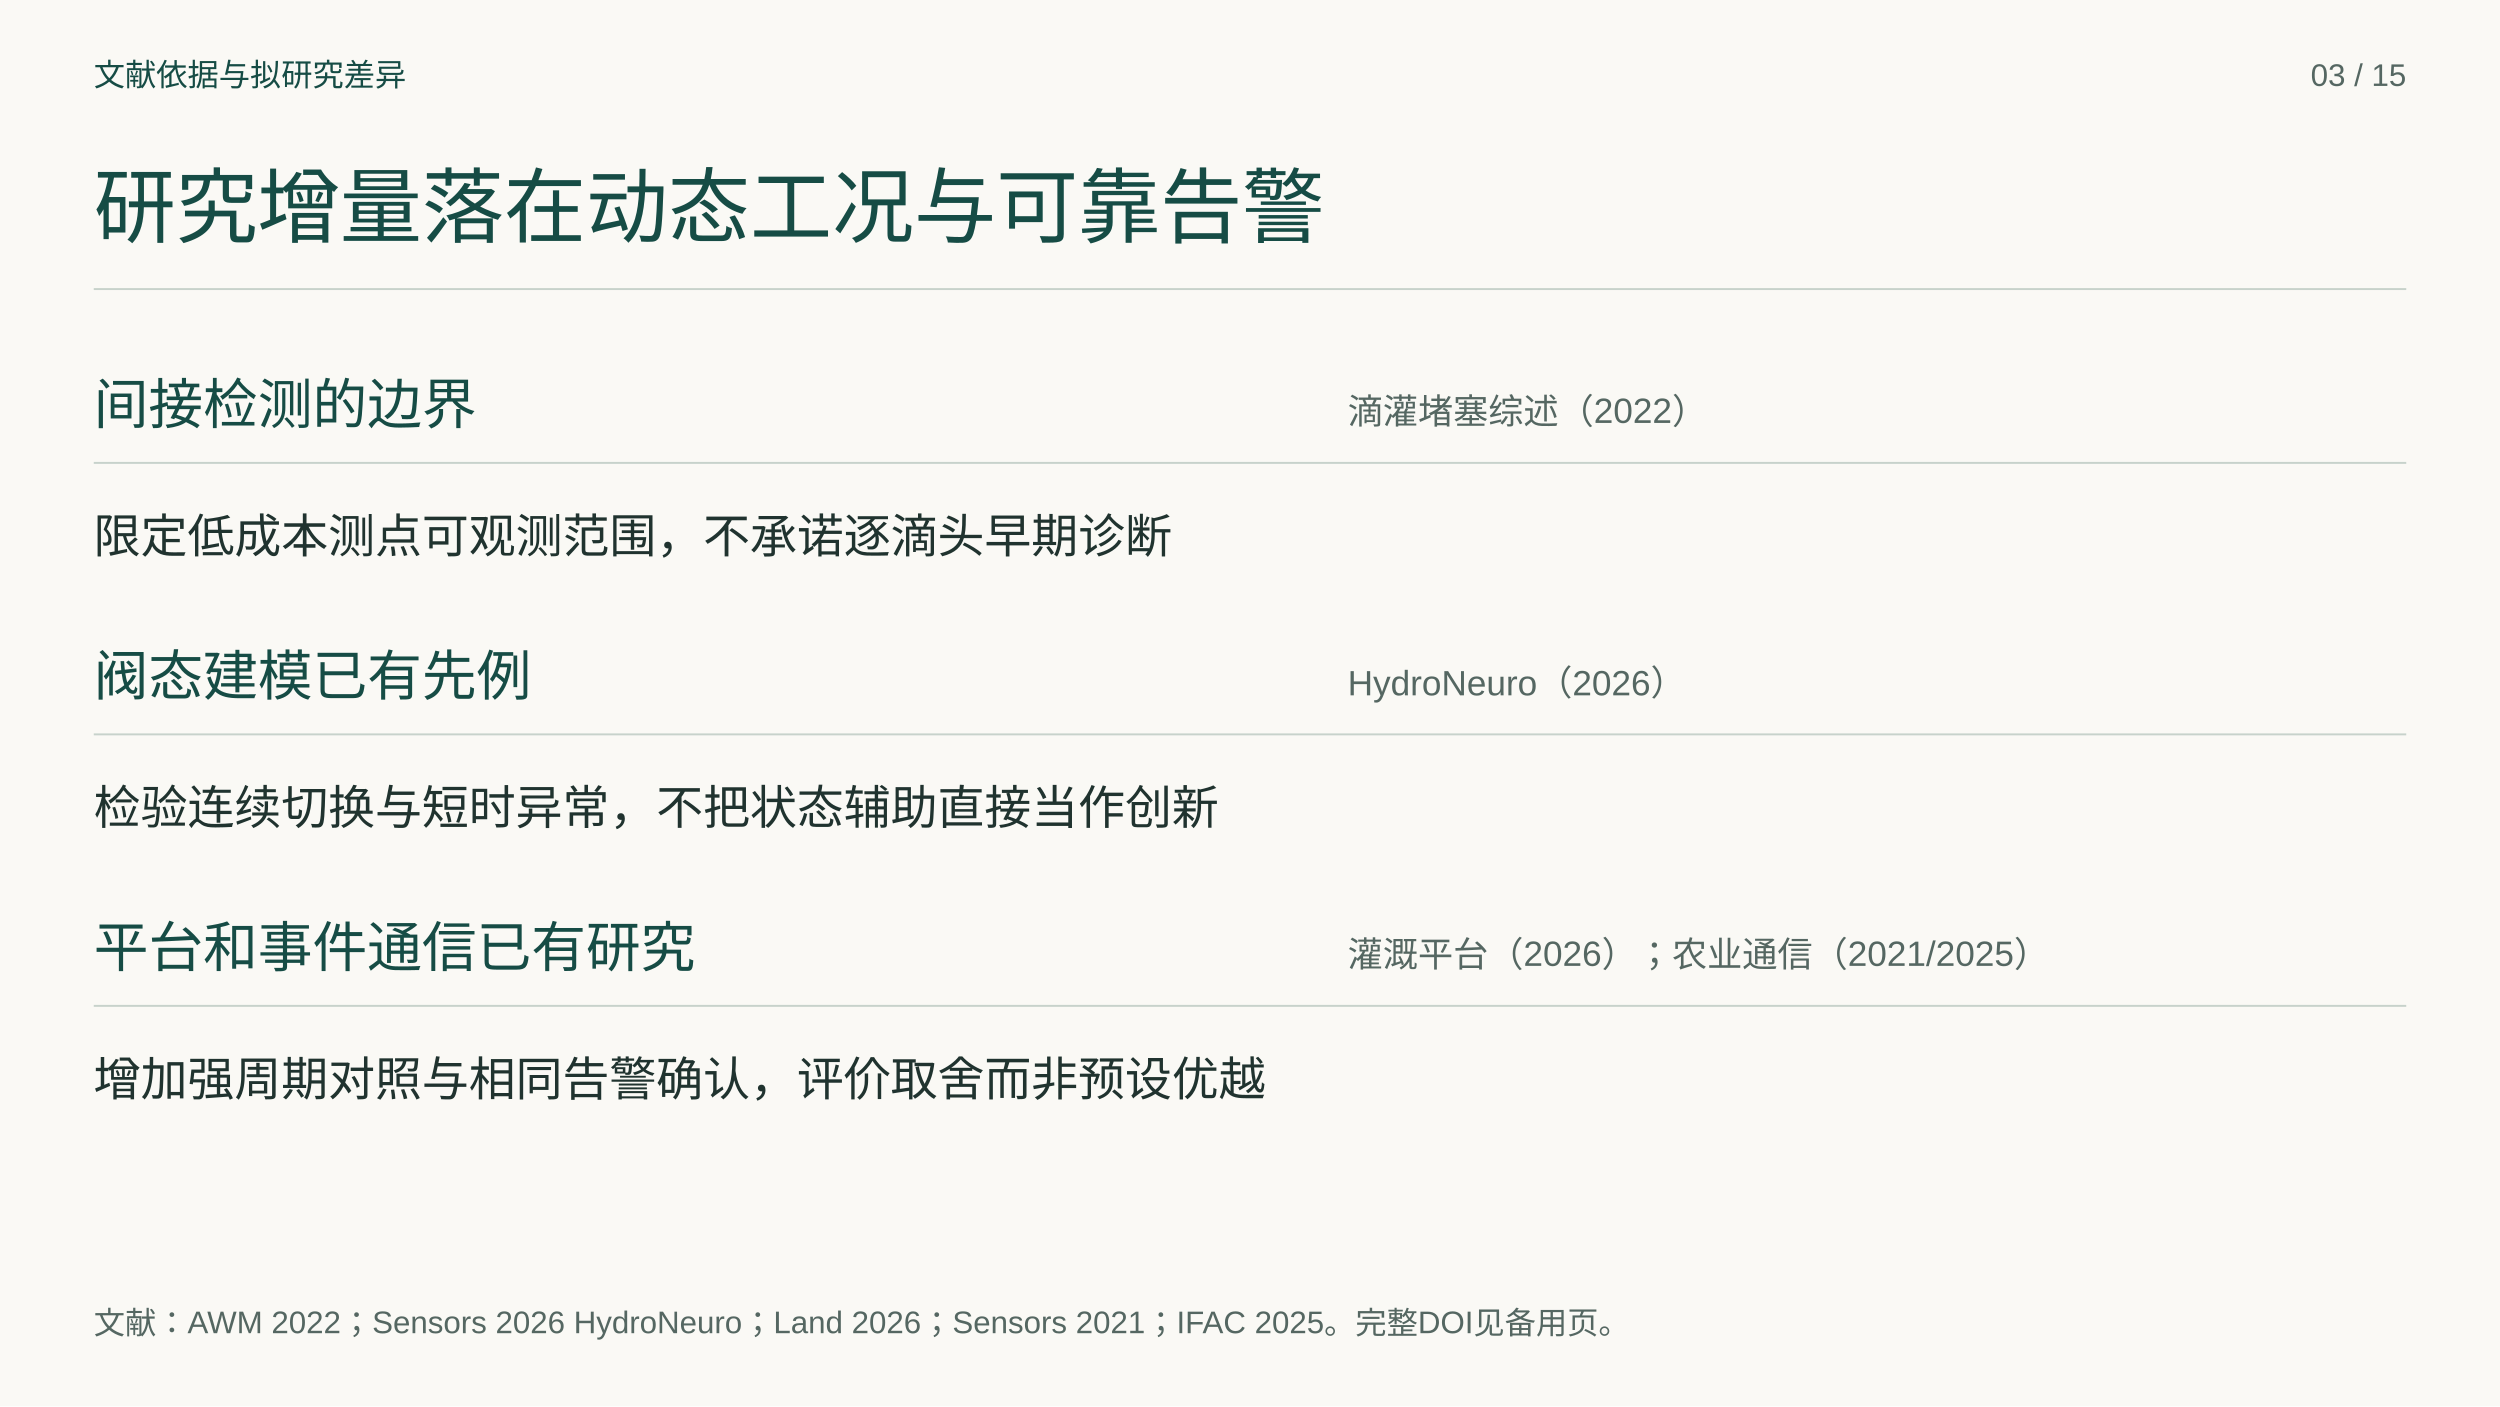
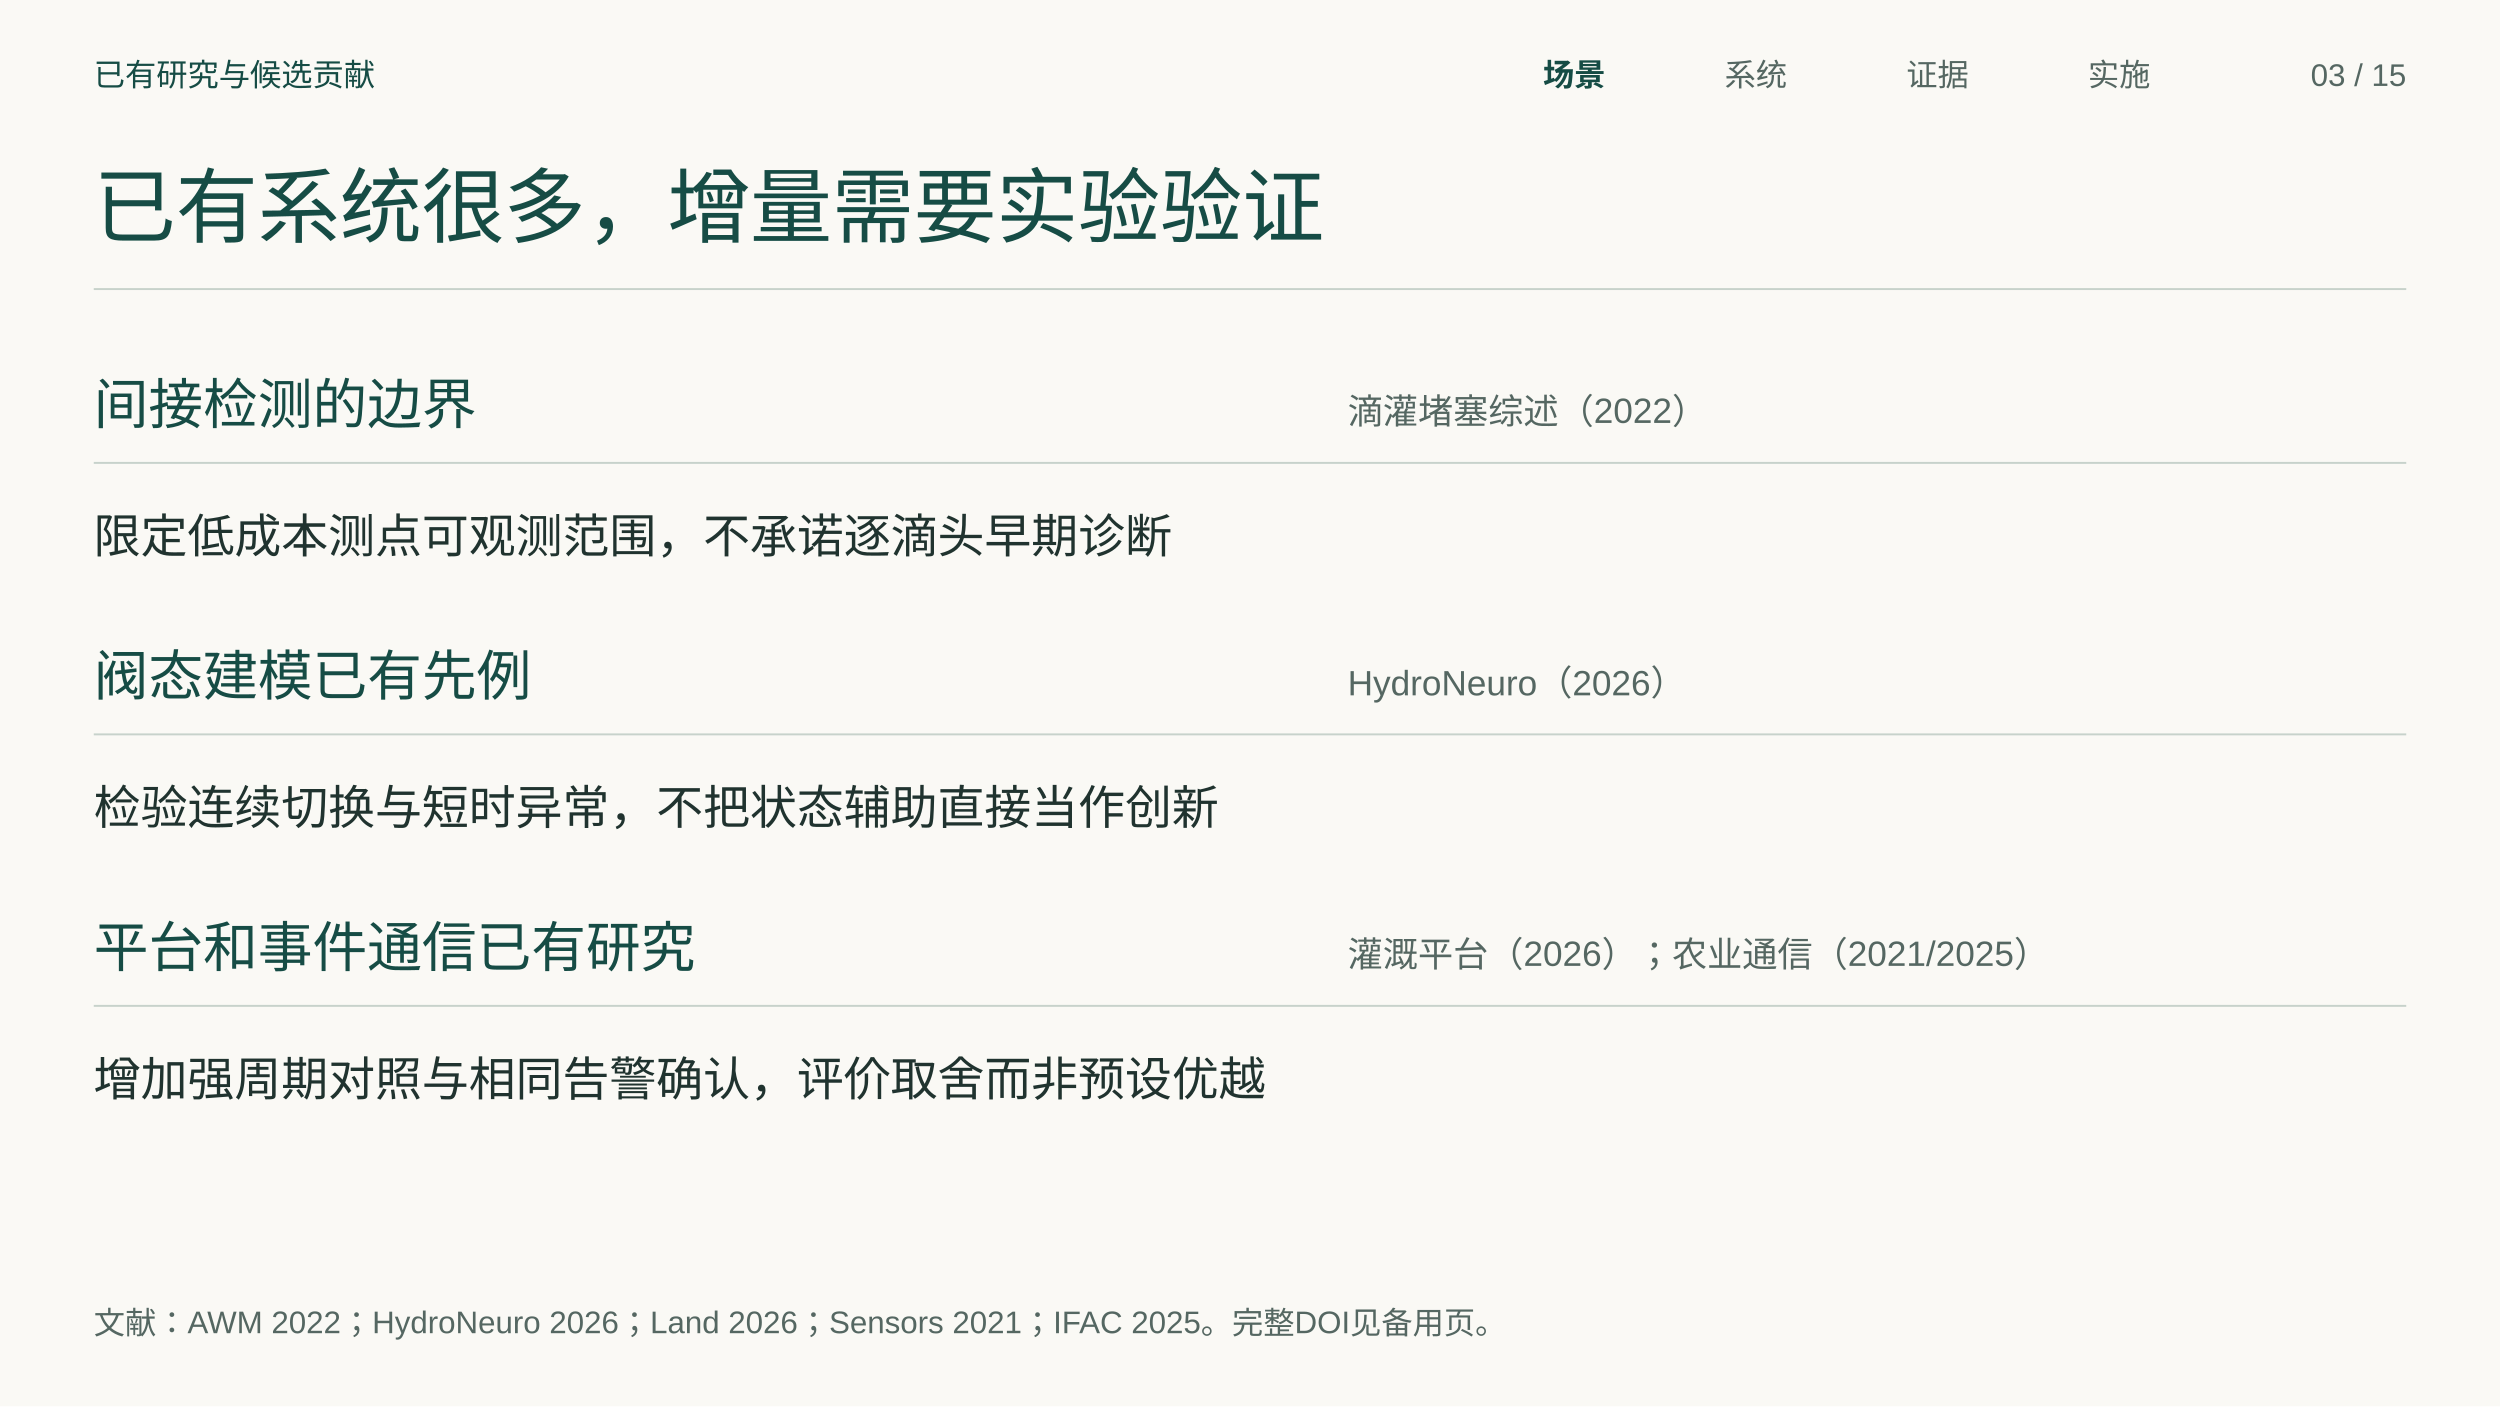
<svg xmlns="http://www.w3.org/2000/svg" viewBox="0 0 1280 720" data-pptx-page-role="content" font-family="Microsoft YaHei, Arial">
  <rect id="page-background" data-pptx-role="background" x="0" y="0" width="1280" height="720" rx="0" fill="#FAF9F5" stroke="none" />
-   <text id="page-kicker" data-pptx-role="header" x="48" y="44" font-size="16" fill="#164C45">文献依据与拟研究差异</text>
+   <text id="page-kicker" data-pptx-role="header" x="48" y="44" font-size="16" fill="#164C45">已有研究与候选贡献</text>
+   <text id="page-route-0" data-pptx-role="header" x="790" y="44" font-size="16" fill="#164C45" font-weight="bold">场景</text>
+   <text id="page-route-1" data-pptx-role="header" x="883" y="44" font-size="16" fill="#556762">系统</text>
+   <text id="page-route-2" data-pptx-role="header" x="976" y="44" font-size="16" fill="#556762">证据</text>
+   <text id="page-route-3" data-pptx-role="header" x="1069" y="44" font-size="16" fill="#556762">实施</text>
  <g id="page-title" data-pptx-bounds="48 65 1184 95">
-     <text x="48" y="121" font-family="SimHei, Arial" font-size="42" fill="#164C45" text-anchor="start">研究增量落在动态工况与可靠告警</text>
+     <text x="48" y="121" font-family="SimHei, Arial" font-size="42" fill="#164C45" text-anchor="start">已有系统很多，增量需要实验验证</text>
  </g>
  <line id="header-rule" data-pptx-role="decoration" x1="48" y1="148" x2="1232" y2="148" stroke="#C7D2CB" stroke-width="1" />
-   <text id="source-footer" data-pptx-role="footer" x="48" y="683" font-size="16" fill="#556762">文献：AWM 2022；Sensors 2026 HydroNeuro；Land 2026；Sensors 2021；IFAC 2025。完整DOI见备用页。</text>
+   <text id="source-footer" data-pptx-role="footer" x="48" y="683" font-size="16" fill="#556762">文献：AWM 2022；HydroNeuro 2026；Land 2026；Sensors 2021；IFAC 2025。完整DOI见备用页。</text>
  <text id="page-number" data-pptx-role="page-number" x="1232" y="44" font-size="16" text-anchor="end" fill="#556762">03 / 15</text>
  <g id="research-position" data-pptx-bounds="48 175 1184 449">
    <text x="48" y="217" font-size="28" fill="#164C45" text-anchor="start">间接检测的边界</text>
    <text x="690" y="217" font-size="18" fill="#556762" text-anchor="start">滴灌堵塞综述（2022）</text>
    <line x1="48" y1="237" x2="1232" y2="237" stroke="#C7D2CB" stroke-width="1" />
    <text x="48" y="283" font-size="24" fill="#20332F">限定低成本测点可观测范围，不承诺逐滴头早期诊断</text>
    <text x="48" y="356" font-size="28" fill="#164C45" text-anchor="start">阀态建模已有先例</text>
    <text x="690" y="356" font-size="18" fill="#556762" text-anchor="start">HydroNeuro（2026）</text>
    <line x1="48" y1="376" x2="1232" y2="376" stroke="#C7D2CB" stroke-width="1" />
    <text x="48" y="422" font-size="24" fill="#20332F">检验连续切换与短时异常，不把状态辅助直接当作创新</text>
    <text x="48" y="495" font-size="28" fill="#164C45" text-anchor="start">平台和事件通信已有研究</text>
    <text x="690" y="495" font-size="18" fill="#556762" text-anchor="start">灌溉平台（2026）；农业通信（2021/2025）</text>
    <line x1="48" y1="515" x2="1232" y2="515" stroke="#C7D2CB" stroke-width="1" />
    <text x="48" y="561" font-size="24" fill="#20332F">增加强周期对照与相同告警确认，评价取舍而非预设优越</text>
  </g>
</svg>
